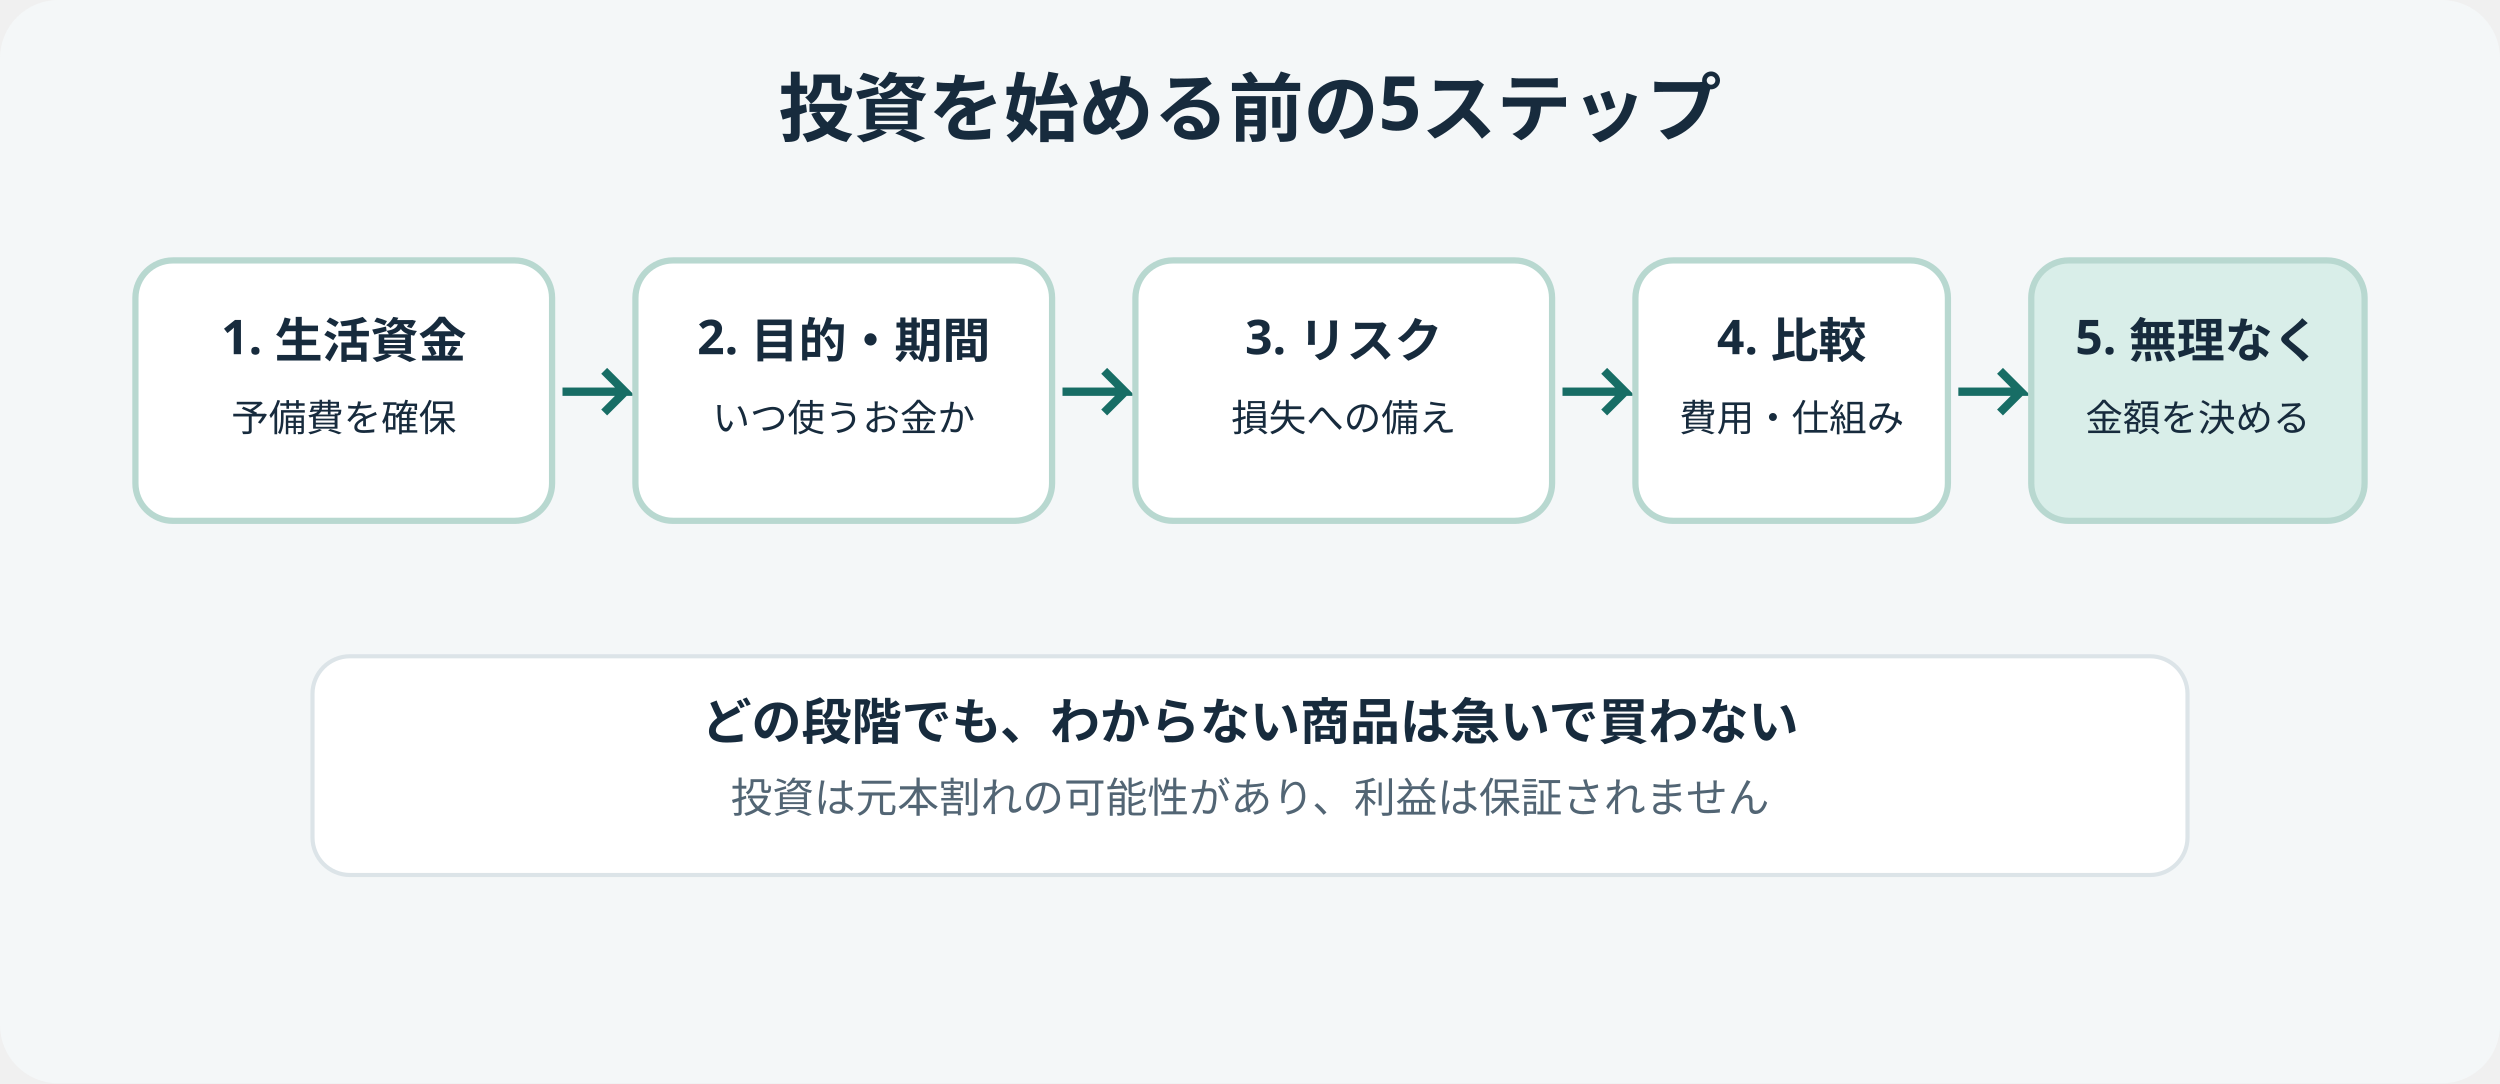
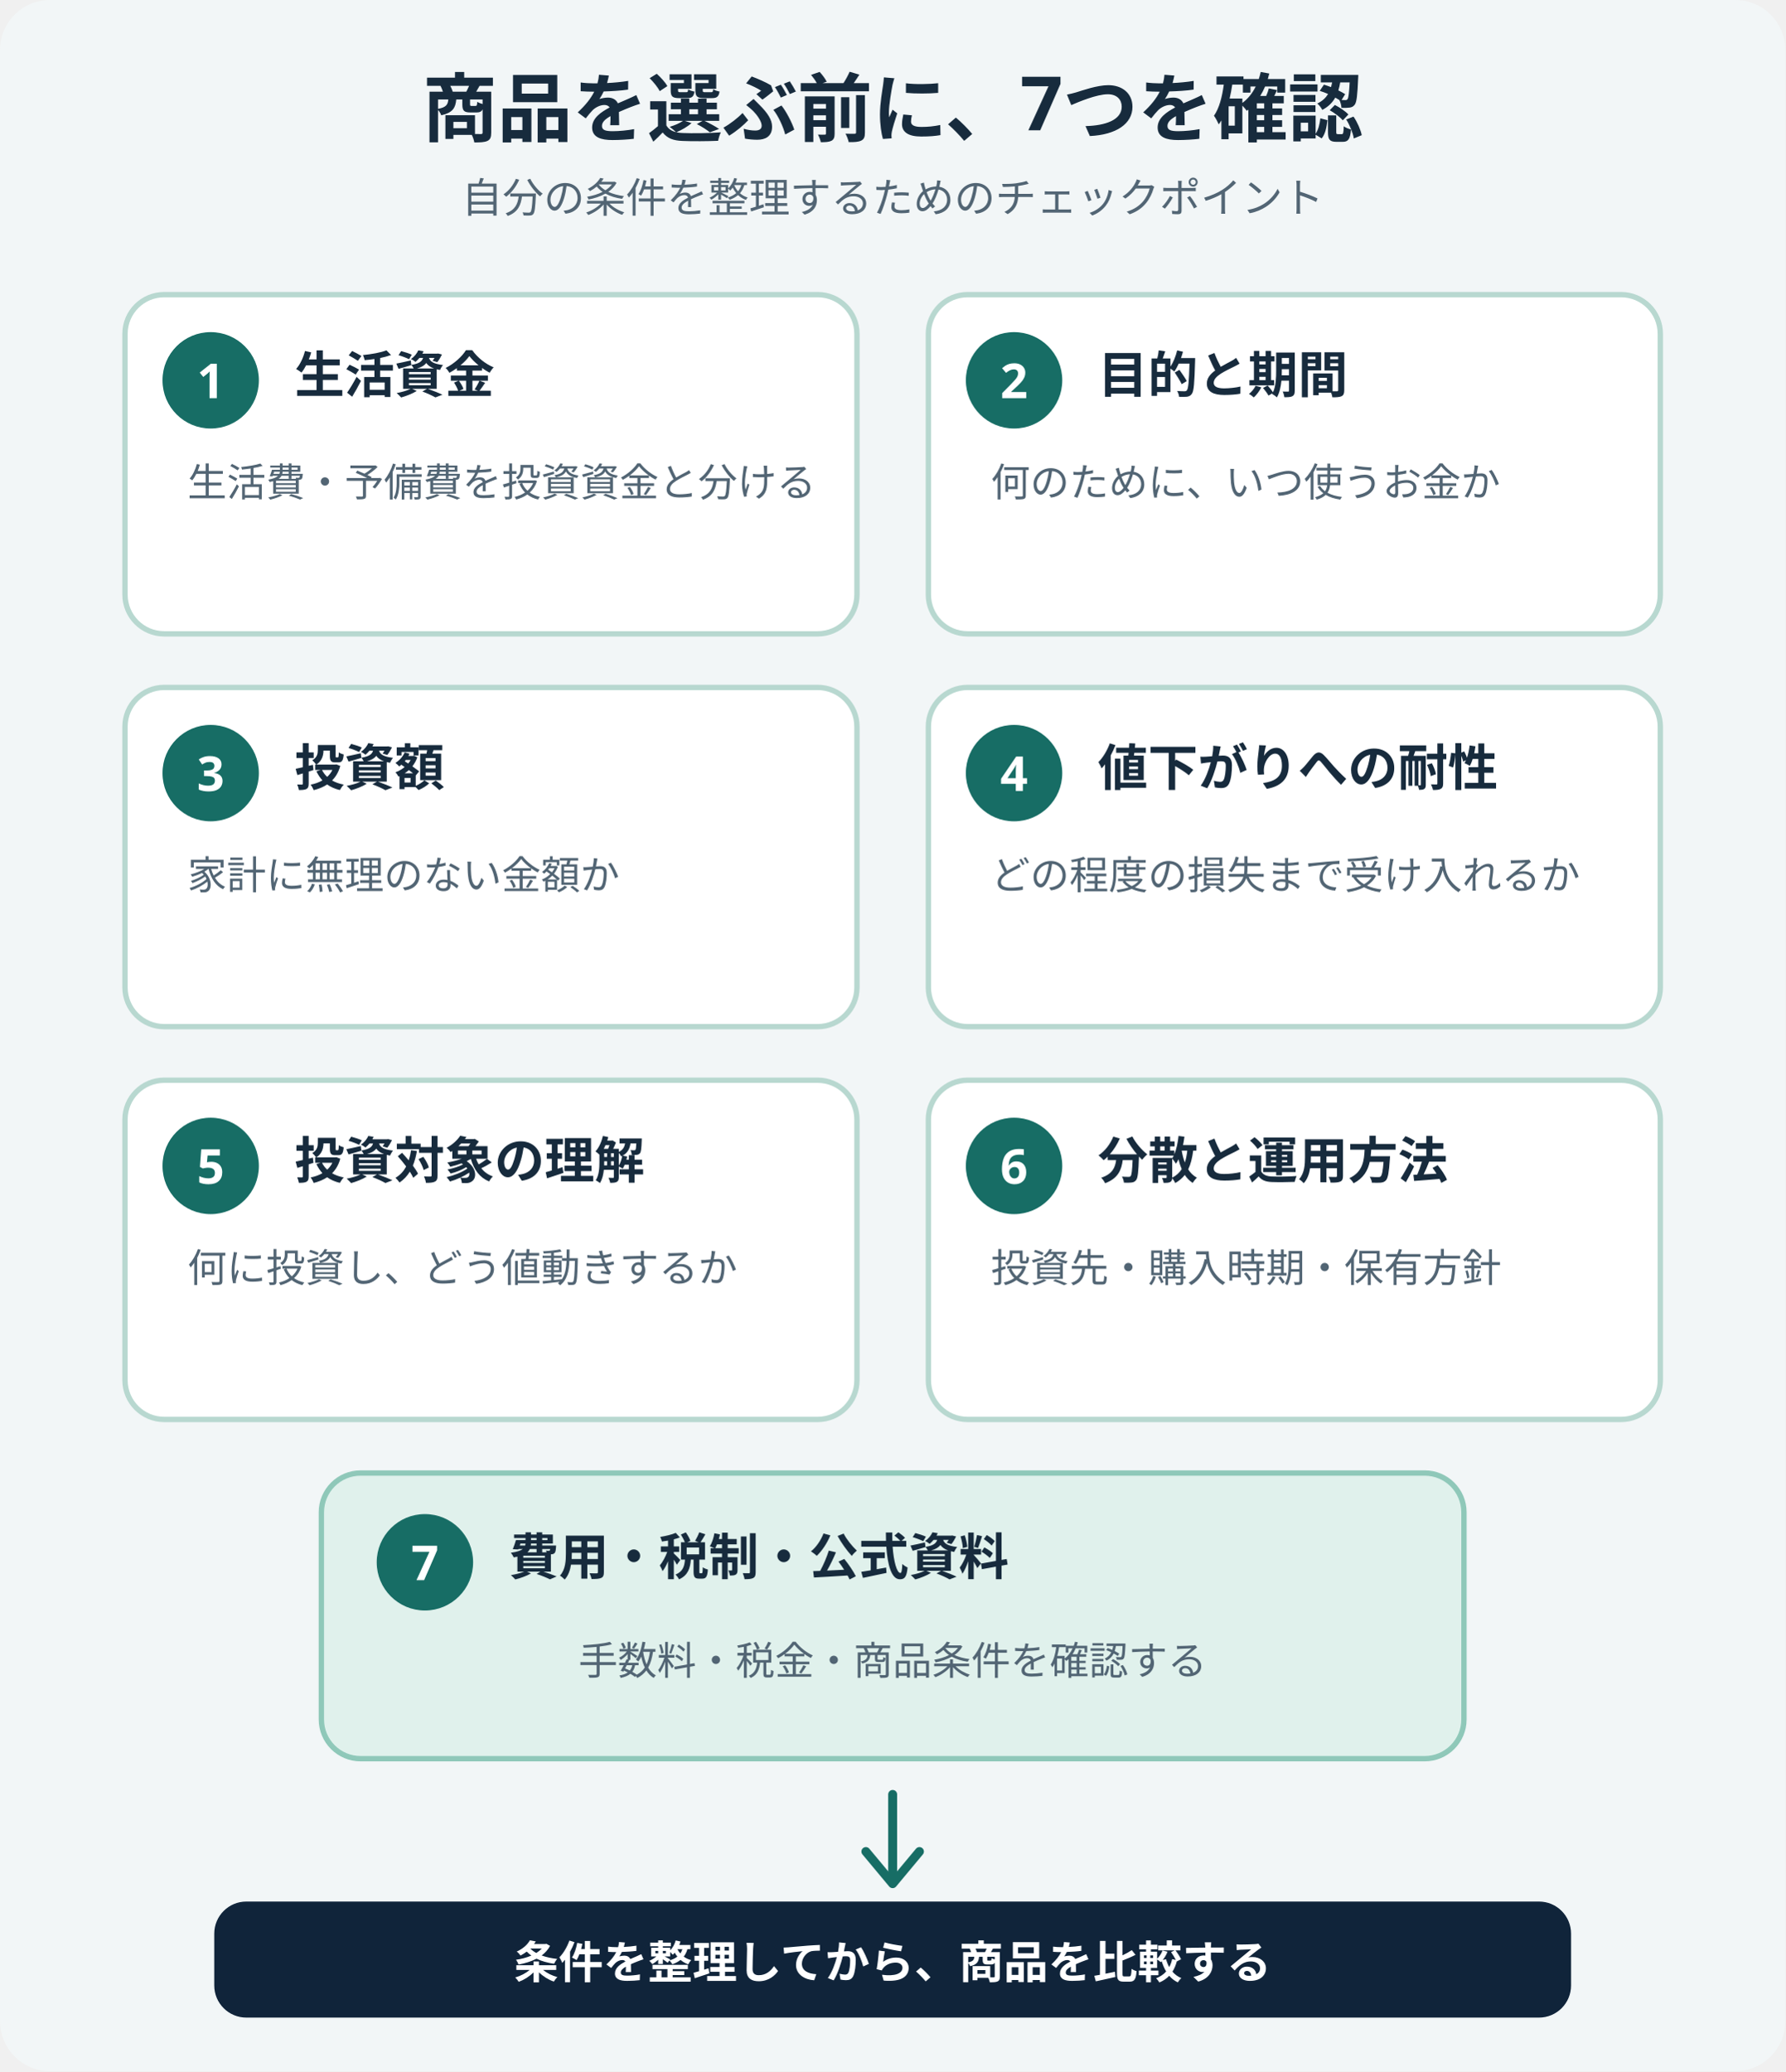
- <svg xmlns="http://www.w3.org/2000/svg" width="1200" height="520" viewBox="0 0 1200 520">
-   <rect width="1200" height="520" rx="28" fill="#f4f7f8" />
-   <g font-family="sans-serif" text-anchor="middle" fill="#172b3d">
-     <text x="600" y="65" font-size="36" font-weight="700">投資を始める前の5ステップ</text>
-     <g font-size="23" font-weight="700">
-       <rect x="65" y="125" width="200" height="125" rx="18" fill="#fff" stroke="#b8d8d0" stroke-width="3" />
-       <text x="165" y="170">1. 生活資金</text>
-       <text x="165" y="207" font-size="18" font-weight="400">予備費を確保</text>
-       <path d="M270 188h30l-10 -10m10 10-10 10" fill="none" stroke="#176d65" stroke-width="4" />
-       <rect x="305" y="125" width="200" height="125" rx="18" fill="#fff" stroke="#b8d8d0" stroke-width="3" />
-       <text x="405" y="170">2. 目的・期間</text>
-       <text x="405" y="207" font-size="18" font-weight="400">いつ使うお金か</text>
-       <path d="M510 188h30l-10 -10m10 10-10 10" fill="none" stroke="#176d65" stroke-width="4" />
-       <rect x="545" y="125" width="200" height="125" rx="18" fill="#fff" stroke="#b8d8d0" stroke-width="3" />
-       <text x="645" y="170">3. リスク</text>
-       <text x="645" y="207" font-size="18" font-weight="400">損失への備え</text>
-       <path d="M750 188h30l-10 -10m10 10-10 10" fill="none" stroke="#176d65" stroke-width="4" />
-       <rect x="785" y="125" width="150" height="125" rx="18" fill="#fff" stroke="#b8d8d0" stroke-width="3" />
-       <text x="860" y="170">4. 比較</text>
-       <text x="860" y="207" font-size="18" font-weight="400">費用・仕組み</text>
-       <path d="M940 188h30l-10 -10m10 10-10 10" fill="none" stroke="#176d65" stroke-width="4" />
-       <rect x="975" y="125" width="160" height="125" rx="18" fill="#d9eee9" stroke="#b8d8d0" stroke-width="3" />
-       <text x="1055" y="170">5. 無理なく</text>
-       <text x="1055" y="207" font-size="18" font-weight="400">金額を決める</text>
+ <svg xmlns="http://www.w3.org/2000/svg" width="1000" height="1160" viewBox="0 0 1000 1160" role="img" aria-labelledby="title desc">
+   <rect width="1000" height="1160" rx="28" fill="#f2f6f7" />
+   <g font-family="'Noto Sans JP',sans-serif" fill="#172b3d">
+     <text x="500" y="76" text-anchor="middle" font-size="42" font-weight="800">商品を選ぶ前に、7つを確認</text>
+     <text x="500" y="119" text-anchor="middle" font-size="23" fill="#526574">自分の条件を整理するためのチェックポイント</text>
+     <g font-size="28">
+       <rect x="70" y="165" width="410" height="190" rx="22" fill="#fff" stroke="#b8d8d0" stroke-width="3" />
+       <circle cx="118" cy="213" r="27" fill="#176d65" />
+       <text x="118" y="223" text-anchor="middle" fill="#fff" font-size="27" font-weight="800">1</text>
+       <text x="165" y="220" font-weight="800">生活資金</text>
+       <text x="105" y="278" font-size="22" fill="#526574">生活費・予備費を投資資金と分ける</text>
+       <rect x="520" y="165" width="410" height="190" rx="22" fill="#fff" stroke="#b8d8d0" stroke-width="3" />
+       <circle cx="568" cy="213" r="27" fill="#176d65" />
+       <text x="568" y="223" text-anchor="middle" fill="#fff" font-size="27" font-weight="800">2</text>
+       <text x="615" y="220" font-weight="800">目的と期間</text>
+       <text x="555" y="278" font-size="22" fill="#526574">何のために、いつ使うお金か</text>
+       <rect x="70" y="385" width="410" height="190" rx="22" fill="#fff" stroke="#b8d8d0" stroke-width="3" />
+       <circle cx="118" cy="433" r="27" fill="#176d65" />
+       <text x="118" y="443" text-anchor="middle" fill="#fff" font-size="27" font-weight="800">3</text>
+       <text x="165" y="440" font-weight="800">投資額</text>
+       <text x="105" y="498" font-size="22" fill="#526574">家計に無理のない金額か</text>
+       <rect x="520" y="385" width="410" height="190" rx="22" fill="#fff" stroke="#b8d8d0" stroke-width="3" />
+       <circle cx="568" cy="433" r="27" fill="#176d65" />
+       <text x="568" y="443" text-anchor="middle" fill="#fff" font-size="27" font-weight="800">4</text>
+       <text x="615" y="440" font-weight="800">値下がりへの耐性</text>
+       <text x="555" y="498" font-size="22" fill="#526574">どの程度の損失まで受け入れるか</text>
+       <rect x="70" y="605" width="410" height="190" rx="22" fill="#fff" stroke="#b8d8d0" stroke-width="3" />
+       <circle cx="118" cy="653" r="27" fill="#176d65" />
+       <text x="118" y="663" text-anchor="middle" fill="#fff" font-size="27" font-weight="800">5</text>
+       <text x="165" y="660" font-weight="800">投資対象の理解</text>
+       <text x="105" y="718" font-size="22" fill="#526574">何に投資し、どう値動きするか</text>
+       <rect x="520" y="605" width="410" height="190" rx="22" fill="#fff" stroke="#b8d8d0" stroke-width="3" />
+       <circle cx="568" cy="653" r="27" fill="#176d65" />
+       <text x="568" y="663" text-anchor="middle" fill="#fff" font-size="27" font-weight="800">6</text>
+       <text x="615" y="660" font-weight="800">分散と運用方法</text>
+       <text x="555" y="718" font-size="22" fill="#526574">投資先・購入時期・保有方針</text>
+       <rect x="180" y="825" width="640" height="160" rx="22" fill="#e0f1ec" stroke="#8fc8b9" stroke-width="3" />
+       <circle cx="238" cy="875" r="27" fill="#176d65" />
+       <text x="238" y="885" text-anchor="middle" fill="#fff" font-size="27" font-weight="800">7</text>
+       <text x="285" y="882" font-weight="800">費用・税制・公式資料</text>
+       <text x="500" y="938" text-anchor="middle" font-size="22" fill="#526574">手数料・税金・商品条件を確認する</text>
    </g>
-     <rect x="150" y="315" width="900" height="105" rx="18" fill="#fff" stroke="#dce4e8" stroke-width="2" />
-     <text x="600" y="355" font-size="24" font-weight="700">どの段階でも、わからない商品は急いで買わない</text>
-     <text x="600" y="390" font-size="20" fill="#526574">投資は元本割れの可能性があり、利益は保証されません</text>
+     <path d="M500 1005v45" stroke="#176d65" stroke-width="5" stroke-linecap="round" />
+     <path d="M485 1037l15 18 15-18" fill="none" stroke="#176d65" stroke-width="5" stroke-linecap="round" stroke-linejoin="round" />
+     <rect x="120" y="1065" width="760" height="65" rx="18" fill="#10243a" />
+     <text x="500" y="1108" text-anchor="middle" font-size="25" font-weight="800" fill="#fff">条件を整理してから、商品を比較する</text>
  </g>
</svg>
